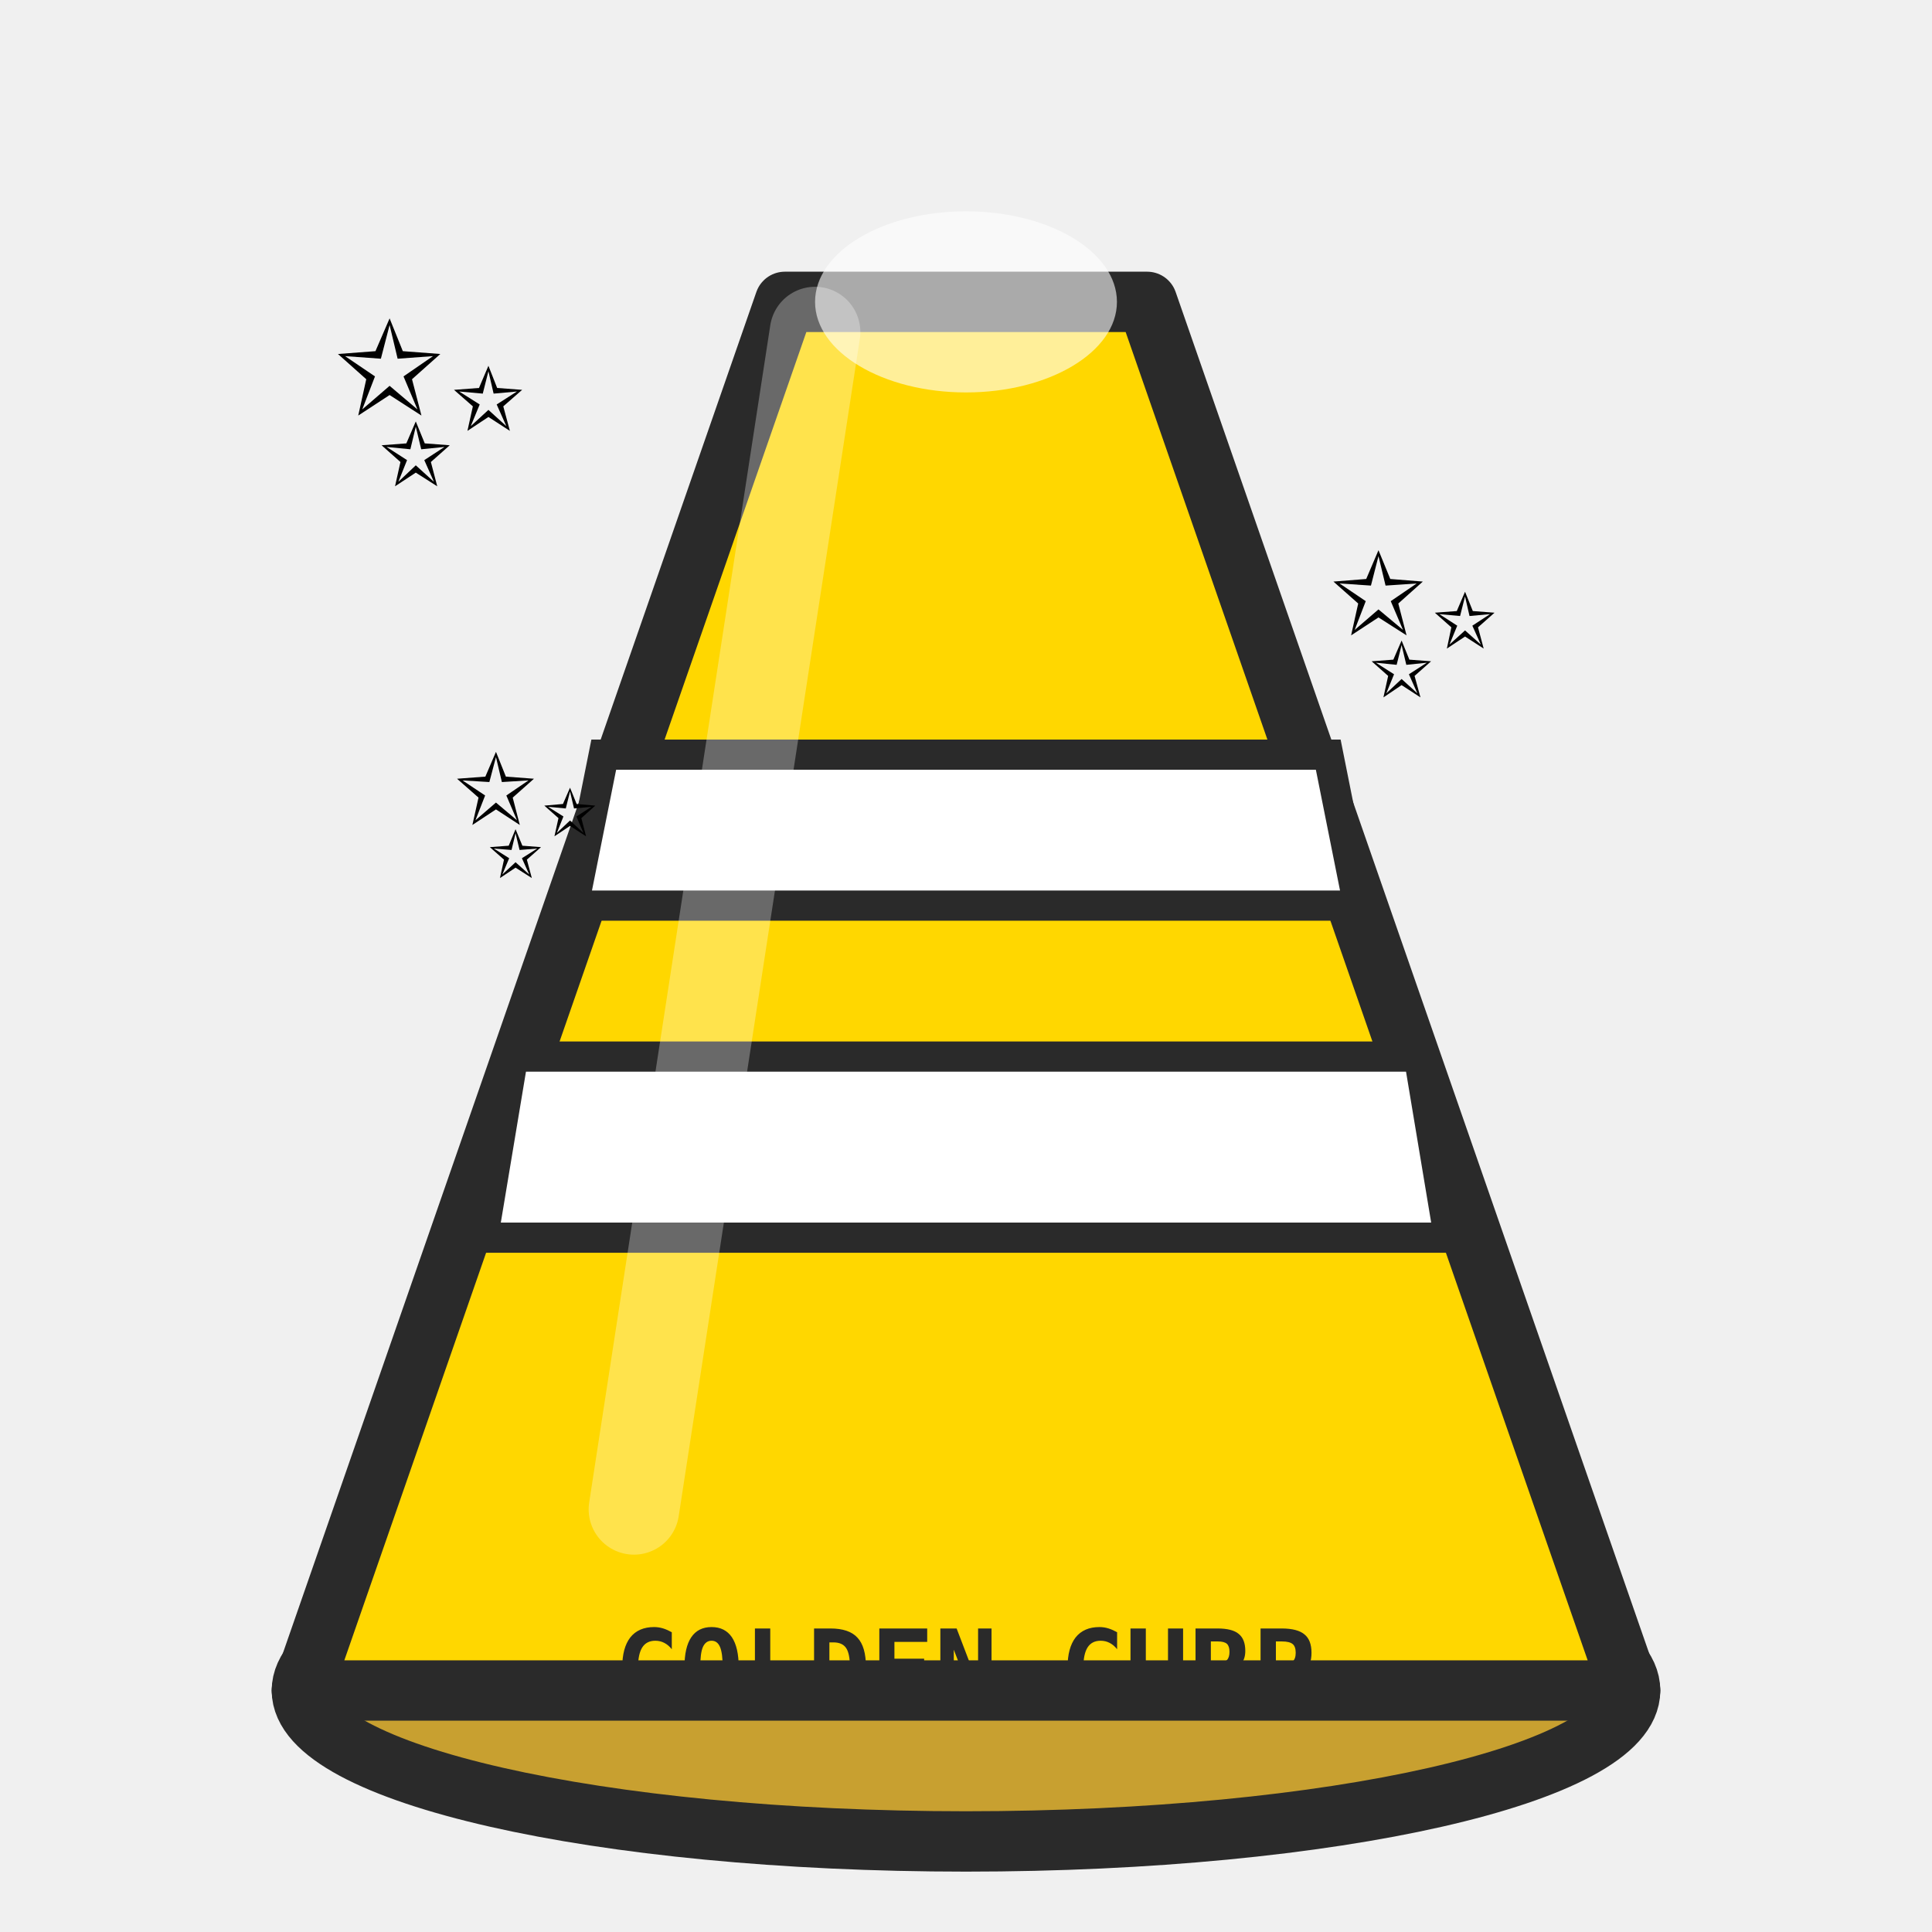
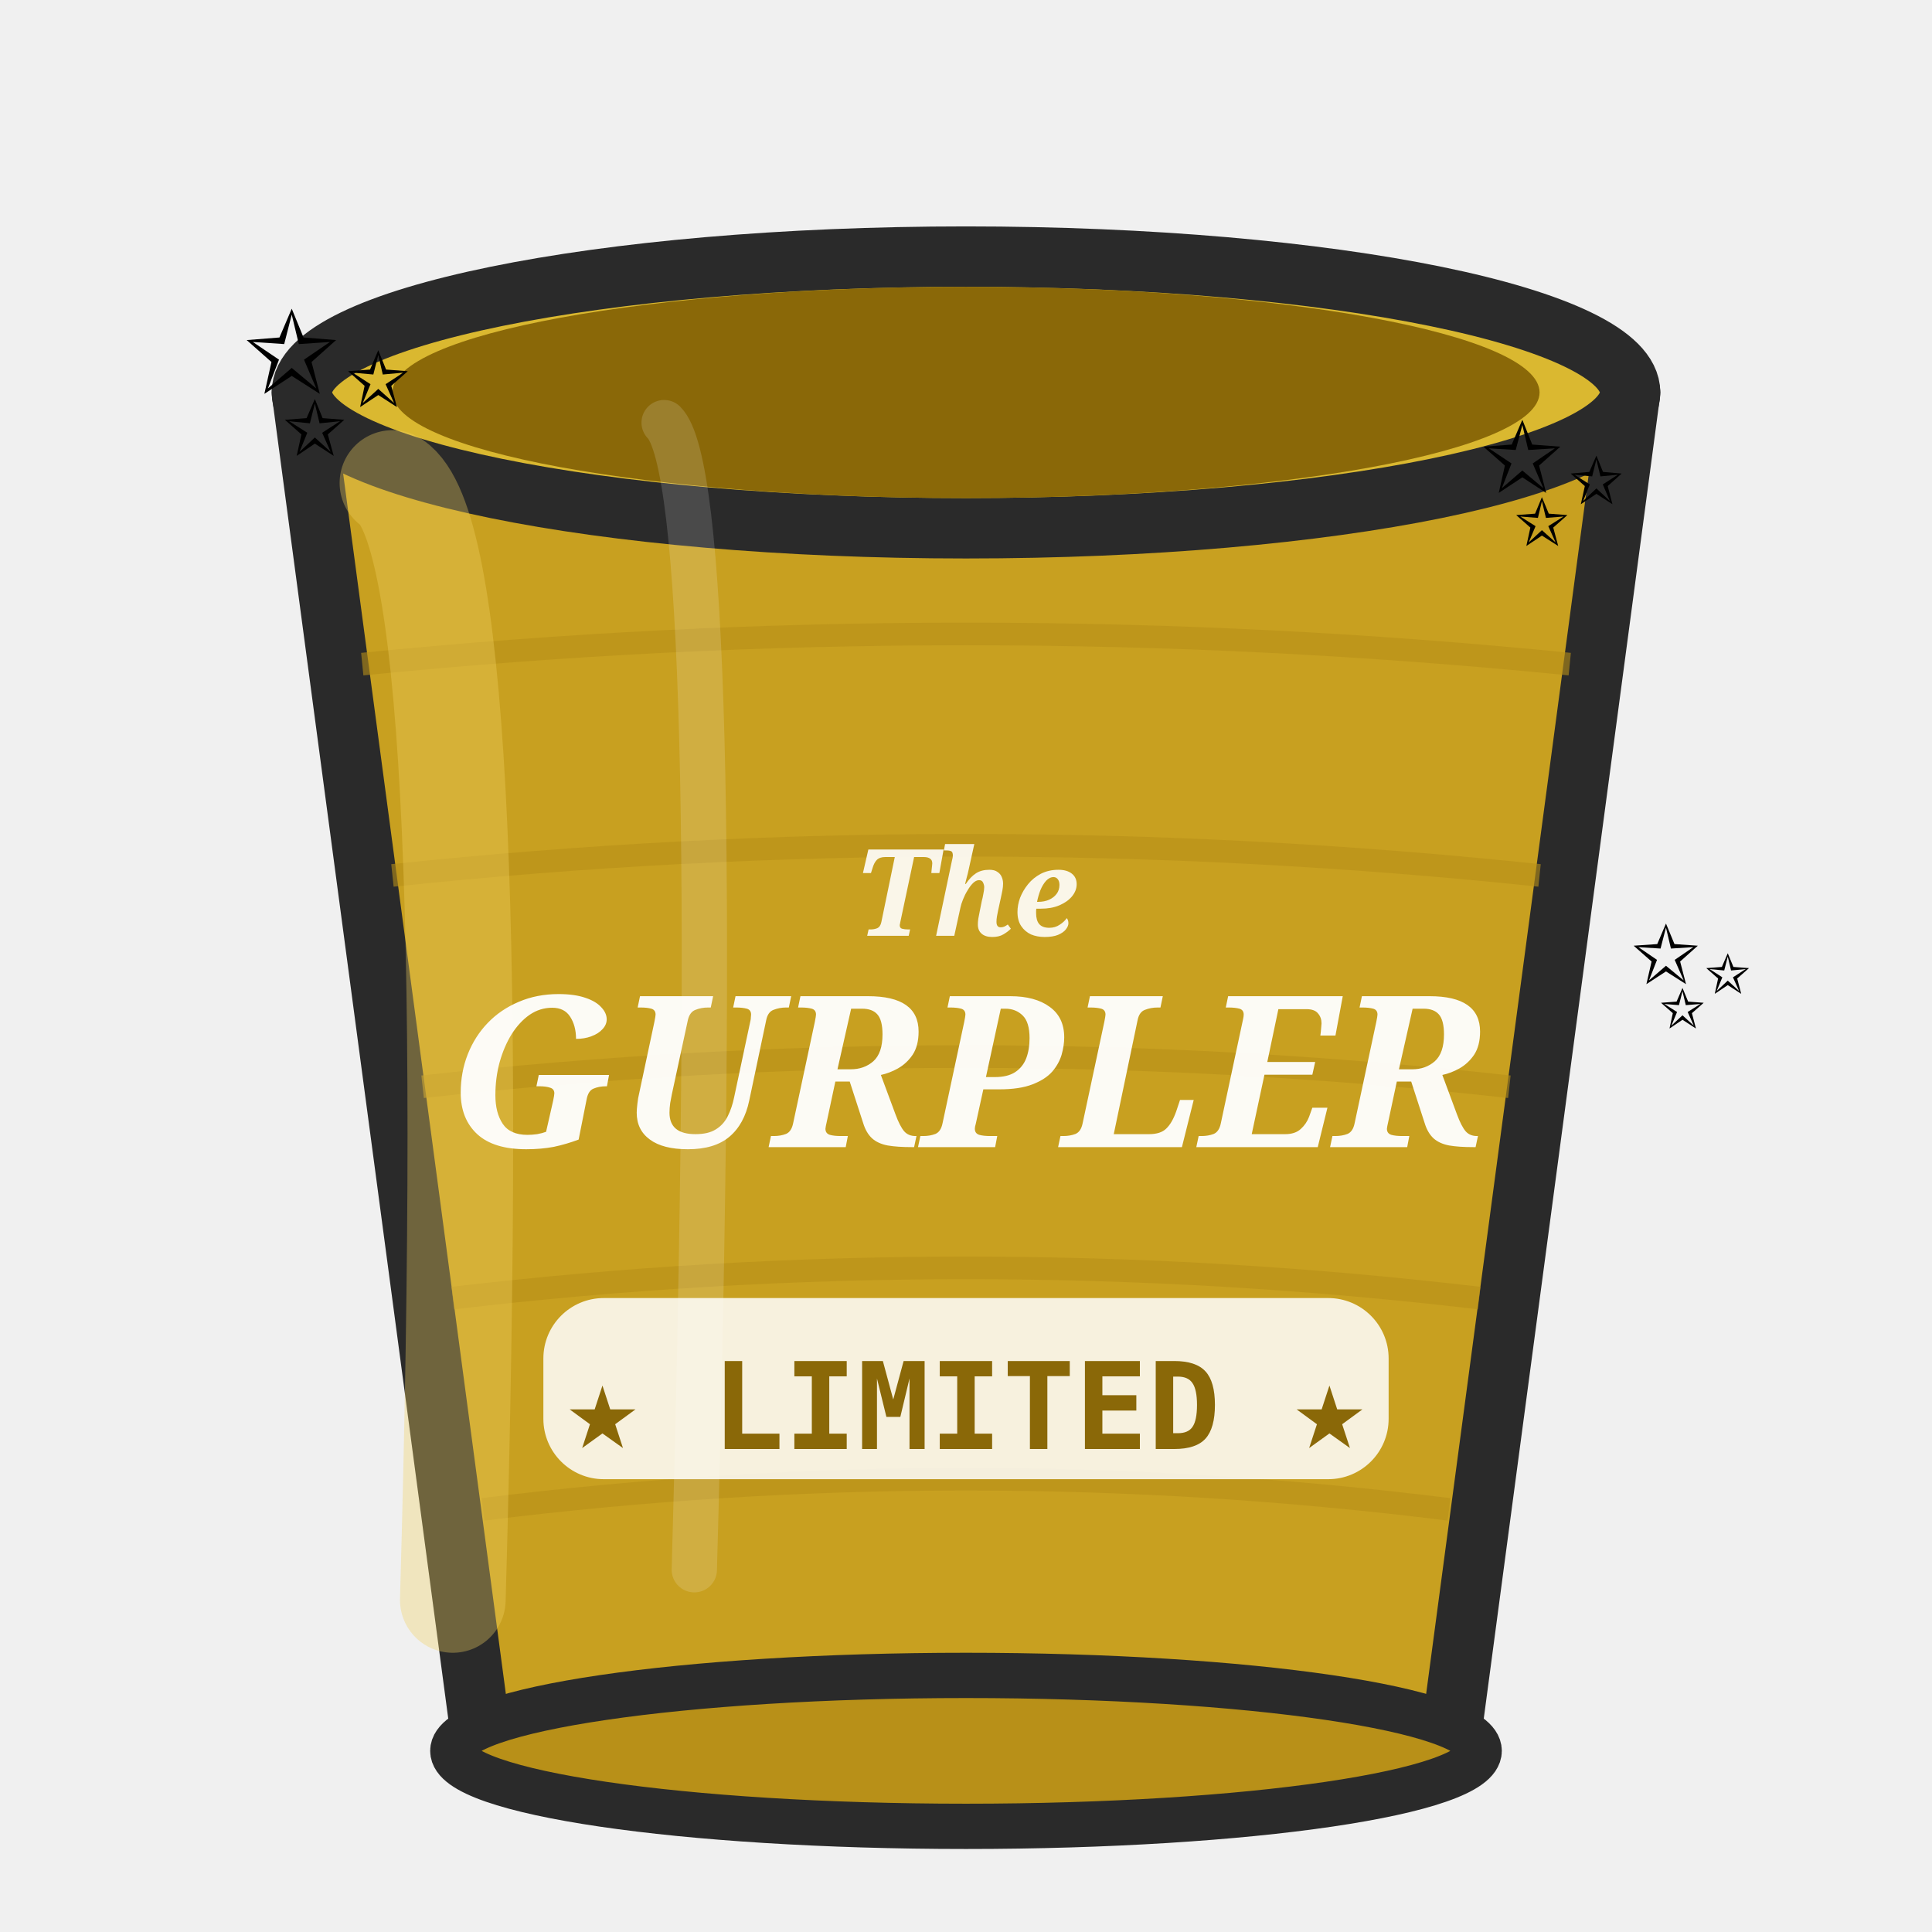
<svg xmlns="http://www.w3.org/2000/svg" viewBox="0 0 128 128">
-   <ellipse cx="64" cy="112" rx="44" ry="10" fill="#c8a030" stroke="#2a2a2a" stroke-width="4" />
-   <path d="M20 112 L52 20 L76 20 L108 112 Z" fill="#ffd700" stroke="#2a2a2a" stroke-width="4" stroke-linejoin="round" />
-   <path d="M32 82 L96 82 L94 70 L34 70 Z" fill="#fff" stroke="#2a2a2a" stroke-width="2" />
-   <path d="M38 60 L90 60 L88 50 L40 50 Z" fill="#fff" stroke="#2a2a2a" stroke-width="2" />
-   <path d="M54 22 L42 100" stroke="#fff" stroke-width="6" stroke-linecap="round" opacity="0.3" />
-   <ellipse cx="64" cy="20" rx="10" ry="6" fill="#fff" opacity="0.6" />
-   <text x="22" y="32" font-size="16" font-family="sans-serif">✨</text>
-   <text x="88" y="46" font-size="14" font-family="sans-serif">✨</text>
-   <text x="30" y="58" font-size="12" font-family="sans-serif">✨</text>
-   <text x="64" y="113" text-anchor="middle" font-family="monospace" font-size="7" font-weight="bold" fill="#2a2a2a">GOLDEN GURP</text>
+   <path d="M20 26 L108 26 L96 116 L32 116 Z" fill="#c8a020" stroke="#2a2a2a" stroke-width="4" stroke-linejoin="round" />
+   <ellipse cx="64" cy="26" rx="44" ry="9" fill="#dab830" stroke="#2a2a2a" stroke-width="4" />
+   <ellipse cx="64" cy="26" rx="38" ry="7" fill="#8a6808" />
+   <path d="M24 44 Q64 40 104 44" fill="none" stroke="#b89018" stroke-width="1.5" opacity="0.6" />
+   <path d="M26 58 Q64 54 102 58" fill="none" stroke="#b89018" stroke-width="1.5" opacity="0.6" />
+   <path d="M28 72 Q64 68 100 72" fill="none" stroke="#b89018" stroke-width="1.5" opacity="0.6" />
+   <path d="M30 86 Q64 82 98 86" fill="none" stroke="#b89018" stroke-width="1.5" opacity="0.6" />
+   <path d="M32 100 Q64 96 96 100" fill="none" stroke="#b89018" stroke-width="1.5" opacity="0.6" />
+   <path d="M26 32 Q32 36 30 106" stroke="#f0d060" stroke-width="7" stroke-linecap="round" opacity="0.35" fill="none" />
+   <path d="M44 28 Q48 32 46 104" stroke="#fff" stroke-width="3" stroke-linecap="round" opacity="0.15" fill="none" />
+   <text x="64" y="62" text-anchor="middle" font-family="serif" font-style="italic" font-size="8" fill="#fff" opacity="0.9" font-weight="bold">The</text>
+   <text x="64" y="76" text-anchor="middle" font-family="serif" font-style="italic" font-size="14" fill="#fff" opacity="0.95" font-weight="bold">GURPLER</text>
+   <rect x="36" y="86" width="56" height="12" rx="4" fill="#fff" opacity="0.85" />
+   <text x="64" y="96" text-anchor="middle" font-family="monospace" font-size="8" fill="#8a6808" font-weight="bold">★ LIMITED ★</text>
+   <ellipse cx="64" cy="116" rx="34" ry="5" fill="#b89018" stroke="#2a2a2a" stroke-width="3" />
+   <text x="16" y="30" font-size="14" font-family="sans-serif">✨</text>
+   <text x="98" y="36" font-size="12" font-family="sans-serif">✨</text>
+   <text x="108" y="68" font-size="10" font-family="sans-serif">✨</text>
</svg>
